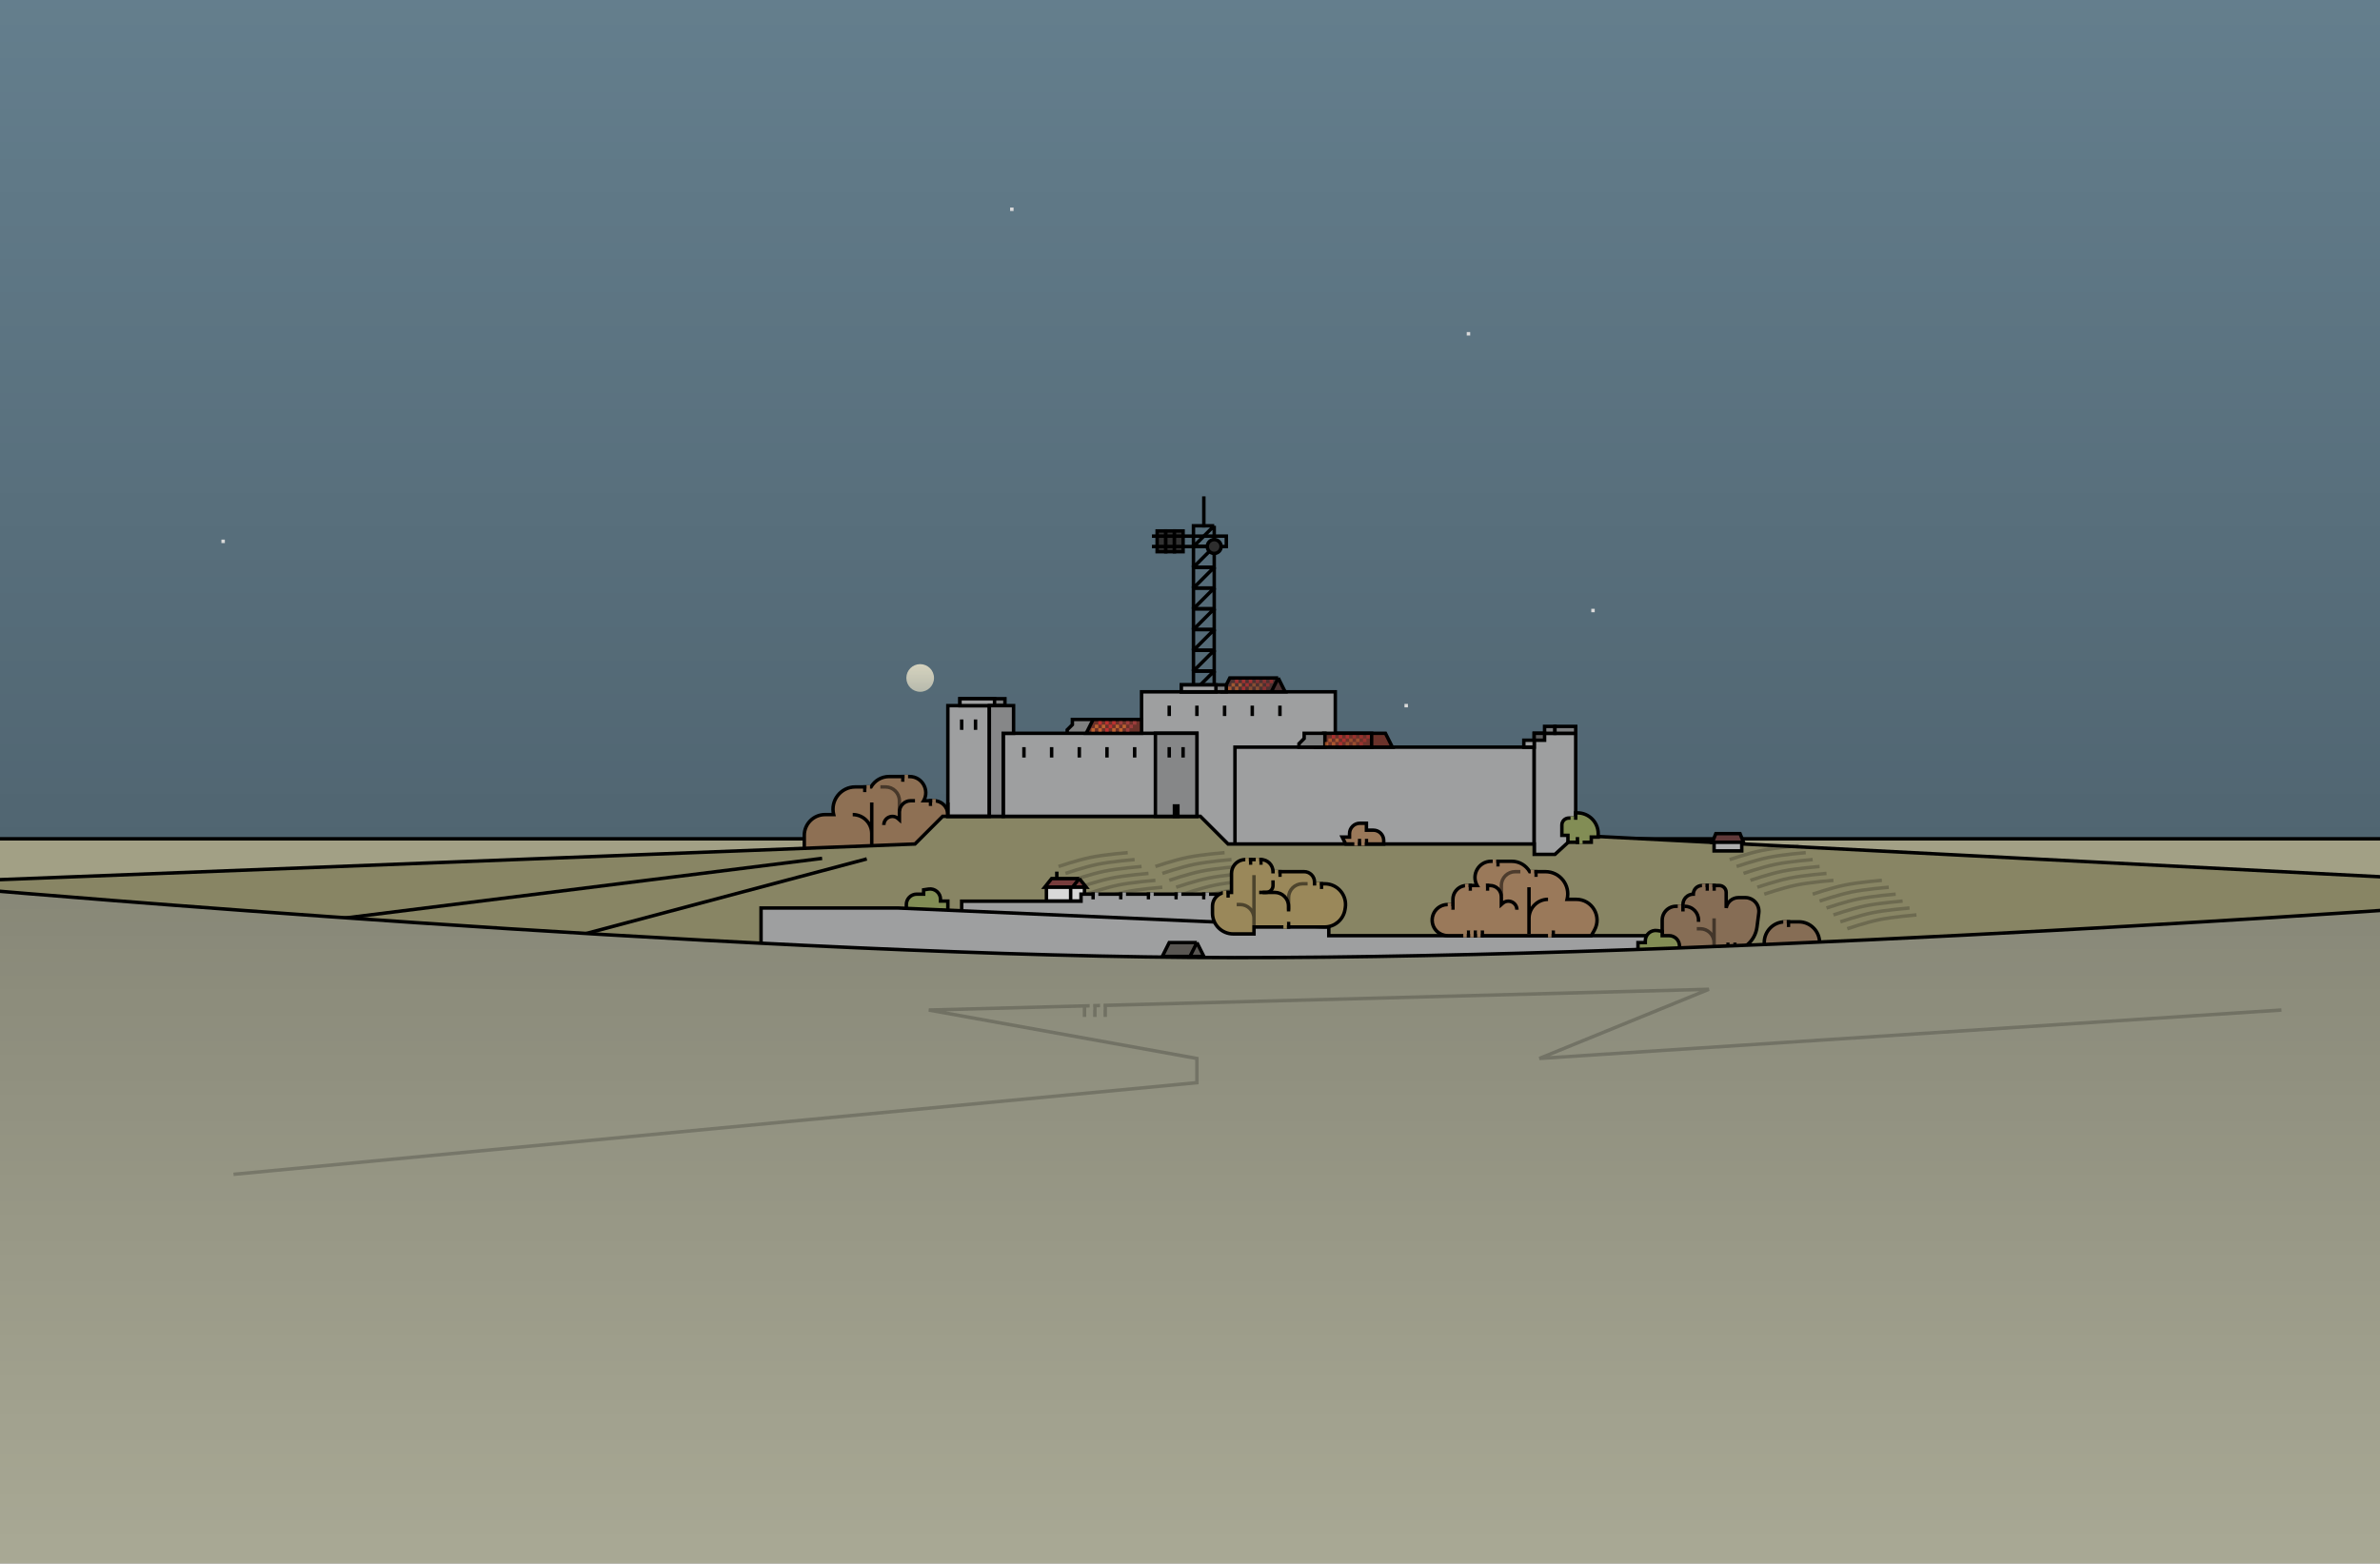
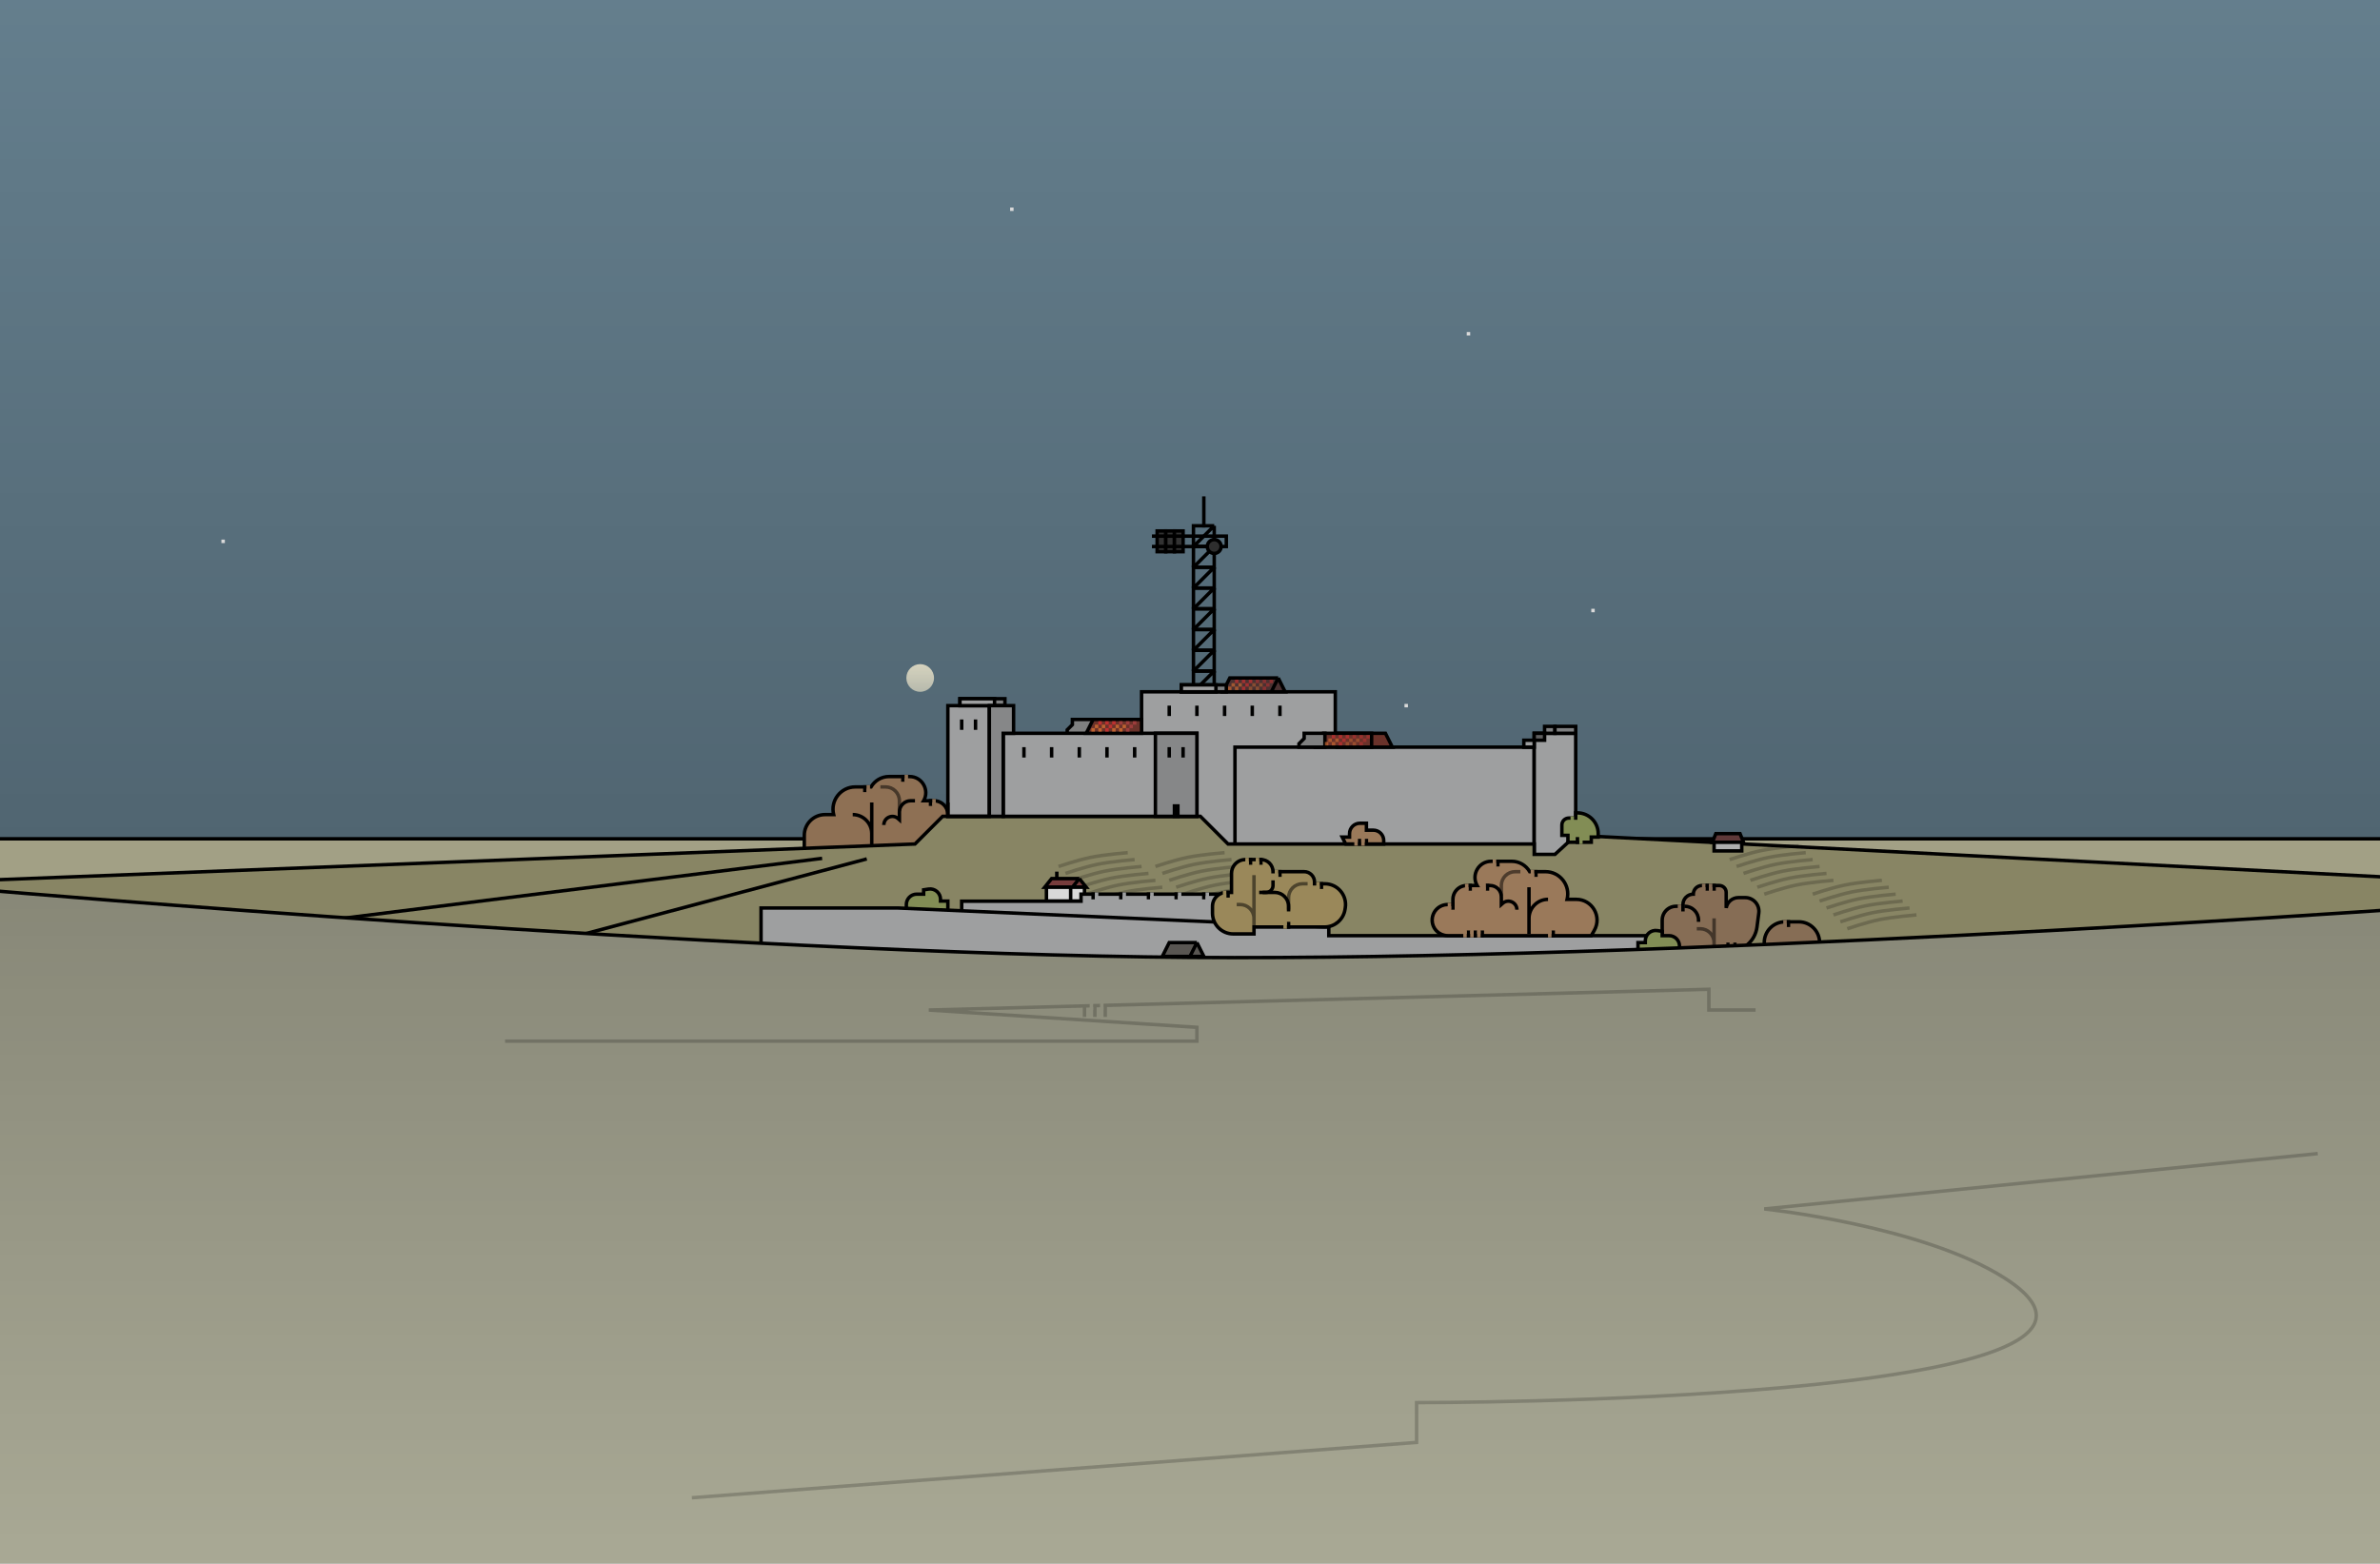
<svg xmlns="http://www.w3.org/2000/svg" width="1376" height="904" viewBox="0 0 1376 904" fill="none">
  <g clip-path="url(#clip0_3946_45119)">
    <rect width="1376" height="904" fill="#9A9A9A" />
    <path d="M0 493H1376V0H0V493Z" fill="#647E8D" />
    <path d="M0 493H1376V0H0V493Z" fill="url(#paint0_linear_3946_45119)" fill-opacity="0.2" />
    <rect x="848" y="192" width="2" height="2" fill="#D9D9D9" />
    <rect x="584" y="120" width="2" height="2" fill="#D9D9D9" />
    <rect x="128" y="312" width="2" height="2" fill="#D9D9D9" />
    <rect width="2" height="2" transform="matrix(-1 0 0 1 814 407)" fill="#D9D9D9" />
    <rect width="2" height="2" transform="matrix(-1 0 0 1 922 352)" fill="#D9D9D9" />
    <path d="M1381 616V485H-5V616H1381Z" fill="#CAC8A6" />
    <path d="M1381 616V485H-5V616H1381Z" fill="black" fill-opacity="0.2" />
    <path d="M1381 616V485H-5V616H1381Z" stroke="black" stroke-width="2" />
    <path fill-rule="evenodd" clip-rule="evenodd" d="M534 463C537.565 456.762 533.06 449 525.875 449H514C509.558 449 505.68 451.413 503.605 455H494.482C486.105 455 479.958 462.873 481.99 471H477C470.373 471 465 476.373 465 483V492H502H510H522H548H551C555.971 492 560 487.971 560 483C560 478.029 555.971 474 551 474H548V471.5V471C548 466.582 544.418 463 540 463H534Z" fill="#8E7054" />
    <path d="M534 463V464H532.277L533.132 462.504L534 463ZM503.605 455L504.471 455.501L504.182 456H503.605V455ZM481.99 471L482.96 470.757L483.271 472H481.99V471ZM465 492V493H464V492H465ZM548 474V475H547V474H548ZM525.875 448C533.828 448 538.814 456.591 534.868 463.496L533.132 462.504C536.315 456.932 532.292 450 525.875 450V448ZM514 448H525.875V450H514V448ZM502.74 454.499C504.986 450.616 509.187 448 514 448V450C509.93 450 506.374 452.21 504.471 455.501L502.74 454.499ZM494.482 454H503.605V456H494.482V454ZM481.02 471.243C478.83 462.484 485.454 454 494.482 454V456C486.755 456 481.086 463.261 482.96 470.757L481.02 471.243ZM477 470H481.99V472H477V470ZM464 483C464 475.82 469.82 470 477 470V472C470.925 472 466 476.925 466 483H464ZM464 492V483H466V492H464ZM502 493H465V491H502V493ZM510 493H502V491H510V493ZM522 493H510V491H522V493ZM522 491H548V493H522V491ZM548 491H551V493H548V491ZM551 491C555.418 491 559 487.418 559 483H561C561 488.523 556.523 493 551 493V491ZM559 483C559 478.582 555.418 475 551 475V473C556.523 473 561 477.477 561 483H559ZM551 475H548V473H551V475ZM549 471.5V474H547V471.5H549ZM549 471V471.5H547V471H549ZM540 462C544.971 462 549 466.029 549 471H547C547 467.134 543.866 464 540 464V462ZM534 462H540V464H534V462Z" fill="black" />
    <path d="M529 463H526.5C522.91 463 520 465.91 520 469.5V469.5V474L519.222 473.308C516.036 470.476 511 472.738 511 477V477" stroke="black" stroke-width="2" />
    <path d="M493 471V471C499.075 471 504 475.925 504 482V491V464" stroke="black" stroke-width="2" />
    <path opacity="0.5" d="M509 455H512C516.418 455 520 458.582 520 463V469" stroke="black" stroke-width="2" />
    <rect x="538" y="489" width="2" height="4" fill="black" />
    <rect x="540" y="489" width="2" height="4" fill="#8E7054" />
    <rect x="534" y="489" width="2" height="4" fill="black" />
    <rect x="536" y="489" width="2" height="4" fill="#8E7054" />
    <rect x="530" y="489" width="2" height="4" fill="black" />
    <rect x="532" y="489" width="2" height="4" fill="#8E7054" />
    <rect x="489" y="489" width="2" height="4" fill="black" />
    <rect x="491" y="489" width="2" height="4" fill="#8E7054" />
    <rect x="499" y="454" width="2" height="4" fill="black" />
    <rect x="501" y="454" width="2" height="4" fill="#8E7054" />
    <rect x="521" y="448" width="2" height="4" fill="black" />
    <rect x="523" y="448" width="2" height="4" fill="#8E7054" />
    <rect x="537" y="462" width="2" height="4" fill="black" />
    <rect x="539" y="462" width="2" height="4" fill="#8E7054" />
    <rect x="547" y="473" width="2" height="4" fill="black" />
    <rect x="549" y="473" width="2" height="4" fill="#8E7054" />
    <path d="M702 388H690V400M702 388V400H690M702 388L690 400" stroke="black" stroke-width="2" />
    <path d="M702 376H690V388M702 376V388H690M702 376L690 388" stroke="black" stroke-width="2" />
    <path d="M702 364H690V376M702 364V376H690M702 364L690 376" stroke="black" stroke-width="2" />
    <path d="M702 352H690V364M702 352V364H690M702 352L690 364" stroke="black" stroke-width="2" />
    <path d="M702 340H690V352M702 340V352H690M702 340L690 352" stroke="black" stroke-width="2" />
    <path d="M702 328H690V340M702 328V340H690M702 328L690 340" stroke="black" stroke-width="2" />
    <path d="M702 316H690V328M702 316V328H690M702 316L690 328" stroke="black" stroke-width="2" />
    <path d="M702 304H690V316M702 304V316H690M702 304L690 316" stroke="black" stroke-width="2" />
    <rect x="669" y="307" width="5" height="12" fill="#323232" stroke="black" stroke-width="2" />
    <rect x="674" y="307" width="5" height="12" fill="#323232" stroke="black" stroke-width="2" />
    <rect x="679" y="307" width="5" height="12" fill="#323232" stroke="black" stroke-width="2" />
    <path d="M666 316H709V310H666" stroke="black" stroke-width="2" />
    <rect x="697" y="287" width="18" height="2" transform="rotate(90 697 287)" fill="black" />
    <circle cx="702" cy="316" r="4" fill="#2E2E2E" stroke="black" stroke-width="2" />
    <path d="M620 416H632V426H617V422L620 419V416Z" fill="#7F8080" stroke="black" stroke-width="2" />
    <path d="M660 400H772V432H887V496H660V400Z" fill="#9E9FA0" />
    <path d="M772 432V400H660V496H887V432H772ZM772 432H714V496" stroke="black" stroke-width="2" />
    <path d="M887 424H911V537H887V424Z" fill="#9E9FA0" stroke="black" stroke-width="2" />
    <path d="M545 472L529 488L-10 509V557H274H1416V509L911 483L899 494H887V488H710L694 472H580H545Z" fill="#888564" />
    <path d="M-10 557V509L529 488L545 472H580H694L710 488H887V494H899L911 483L1416 509V557H274M-10 557H274M-10 557L475.312 496.312M274 557L501.125 496.625" stroke="black" stroke-width="2" />
    <path opacity="0.2" d="M1040 489C1040 489 1026.56 490.094 1018.42 491.769C1010.88 493.322 1000 497 1000 497" stroke="black" stroke-width="2" />
    <path opacity="0.2" d="M1052 501C1052 501 1038.56 502.094 1030.42 503.769C1022.88 505.322 1012 509 1012 509" stroke="black" stroke-width="2" />
    <path opacity="0.2" d="M1044 493C1044 493 1030.56 494.094 1022.42 495.769C1014.88 497.322 1004 501 1004 501" stroke="black" stroke-width="2" />
    <path opacity="0.2" d="M1056 505C1056 505 1042.56 506.094 1034.42 507.769C1026.88 509.322 1016 513 1016 513" stroke="black" stroke-width="2" />
    <path opacity="0.2" d="M1048 497C1048 497 1034.56 498.094 1026.42 499.769C1018.88 501.322 1008 505 1008 505" stroke="black" stroke-width="2" />
    <path opacity="0.2" d="M1060 509C1060 509 1046.56 510.094 1038.42 511.769C1030.88 513.322 1020 517 1020 517" stroke="black" stroke-width="2" />
    <path opacity="0.2" d="M1088 509C1088 509 1074.56 510.094 1066.42 511.769C1058.88 513.322 1048 517 1048 517" stroke="black" stroke-width="2" />
    <path opacity="0.2" d="M1100 521C1100 521 1086.56 522.094 1078.42 523.769C1070.88 525.322 1060 529 1060 529" stroke="black" stroke-width="2" />
    <path opacity="0.2" d="M1092 513C1092 513 1078.56 514.094 1070.42 515.769C1062.88 517.322 1052 521 1052 521" stroke="black" stroke-width="2" />
    <path opacity="0.2" d="M1104 525C1104 525 1090.56 526.094 1082.42 527.769C1074.88 529.322 1064 533 1064 533" stroke="black" stroke-width="2" />
    <path opacity="0.2" d="M1096 517C1096 517 1082.56 518.094 1074.42 519.769C1066.88 521.322 1056 525 1056 525" stroke="black" stroke-width="2" />
    <path opacity="0.2" d="M1108 529C1108 529 1094.56 530.094 1086.42 531.769C1078.88 533.322 1068 537 1068 537" stroke="black" stroke-width="2" />
    <path d="M992 482L990 487H1008L1006 482H992Z" fill="#5F3939" stroke="black" stroke-width="2" />
    <path d="M991 487H1001.18H1007V492H1001.18H991V487Z" fill="#D9D9D9" />
    <path d="M991 487H1001.18H1007V492H1001.18H991V487Z" fill="black" fill-opacity="0.2" />
    <path d="M991 487H1001.18H1007V492H1001.18H991V487Z" stroke="black" stroke-width="2" />
    <path opacity="0.2" d="M652 493C652 493 638.559 494.094 630.421 495.769C622.878 497.322 612 501 612 501" stroke="black" stroke-width="2" />
    <path opacity="0.2" d="M664 505C664 505 650.559 506.094 642.421 507.769C634.878 509.322 624 513 624 513" stroke="black" stroke-width="2" />
    <path opacity="0.2" d="M656 497C656 497 642.559 498.094 634.421 499.769C626.878 501.322 616 505 616 505" stroke="black" stroke-width="2" />
    <path opacity="0.2" d="M668 509C668 509 654.559 510.094 646.421 511.769C638.878 513.322 628 517 628 517" stroke="black" stroke-width="2" />
    <path opacity="0.2" d="M660 501C660 501 646.559 502.094 638.421 503.769C630.878 505.322 620 509 620 509" stroke="black" stroke-width="2" />
    <path opacity="0.2" d="M672 513C672 513 658.559 514.094 650.421 515.769C642.878 517.322 632 521 632 521" stroke="black" stroke-width="2" />
    <path opacity="0.2" d="M708 493C708 493 694.559 494.094 686.421 495.769C678.878 497.322 668 501 668 501" stroke="black" stroke-width="2" />
    <path opacity="0.2" d="M720 505C720 505 706.559 506.094 698.421 507.769C690.878 509.322 680 513 680 513" stroke="black" stroke-width="2" />
    <path opacity="0.2" d="M712 497C712 497 698.559 498.094 690.421 499.769C682.878 501.322 672 505 672 505" stroke="black" stroke-width="2" />
    <path opacity="0.2" d="M724 509C724 509 710.559 510.094 702.421 511.769C694.878 513.322 684 517 684 517" stroke="black" stroke-width="2" />
    <path opacity="0.2" d="M716 501C716 501 702.559 502.094 694.421 503.769C686.878 505.322 676 509 676 509" stroke="black" stroke-width="2" />
    <path opacity="0.2" d="M728 513C728 513 714.559 514.094 706.421 515.769C698.878 517.322 688 521 688 521" stroke="black" stroke-width="2" />
    <path d="M608 508H611H624L620 513H604L608 508Z" fill="#773C3C" />
    <path d="M624 508L620 513H628L624 508Z" fill="#773C3C" />
    <path d="M624 508L620 513M624 508L628 513H620M624 508H611M620 513H604L608 508H611M611 508V504" stroke="black" stroke-width="2" />
    <path d="M605 513H619H627V521H619H605V513Z" fill="#D9D9D9" />
    <path d="M619 513H605V521H619M619 513H627V521H619M619 513V521" stroke="black" stroke-width="2" />
    <path d="M625 521.073V517H704L704 535H556V521.073H625Z" fill="#9E9FA0" stroke="black" stroke-width="2" />
    <path d="M543.765 521V519.992C543.765 516.315 540.488 513.503 536.854 514.062L534 514.5V517H530C526.686 517 524 519.686 524 523V529H548V521H543.765Z" fill="#828D55" stroke="black" stroke-width="2" />
    <path d="M518.969 525H440V557H971V541H768.245V536L518.969 525Z" fill="#9E9FA0" stroke="black" stroke-width="2" />
    <rect x="580" y="424" width="112" height="48" fill="#9E9FA0" stroke="black" stroke-width="2" />
    <rect x="668" y="424" width="24" height="48" fill="#9E9FA0" />
    <rect x="668" y="424" width="24" height="48" fill="black" fill-opacity="0.15" />
    <rect x="668" y="424" width="24" height="48" stroke="black" stroke-width="2" />
    <path d="M632 416H660V424H628L632 416Z" fill="#6A322A" stroke="black" stroke-width="2" />
    <path d="M801 424H773V432H805L801 424Z" fill="#6A322A" stroke="black" stroke-width="2" />
    <path d="M765 424H793V432H761L765 424Z" fill="#6A322A" stroke="black" stroke-width="2" />
    <path d="M711 392H739L735 400H707L711 392Z" fill="#4A3131" />
    <path d="M739 392L735 400H743L739 392Z" fill="#4A3131" />
    <path d="M739 392H711L707 400H735M739 392L735 400M739 392L743 400H735" stroke="black" stroke-width="2" />
    <path fill-rule="evenodd" clip-rule="evenodd" d="M979 517C979 514.239 981.239 512 984 512H994C996.209 512 998 513.791 998 516V525C998.577 521.538 1001.57 519 1005.08 519H1009.03C1013.78 519 1017.46 523.181 1016.85 527.9L1015.8 536.048C1014.77 544.026 1007.98 550 999.932 550H994H985H961V532C961 527.582 964.582 524 969 524H973V523C973 519.686 975.686 517 979 517ZM1020 545C1020 538.373 1025.37 533 1032 533H1040C1046.63 533 1052 538.373 1052 545V549H1020V545Z" fill="#866D55" />
    <path d="M979 517V518H980V517H979ZM998 525H997L998.986 525.164L998 525ZM1016.85 527.9L1015.86 527.772L1015.86 527.772L1016.85 527.9ZM1015.8 536.048L1016.79 536.176L1016.79 536.176L1015.8 536.048ZM961 550H960V551H961V550ZM973 524V525H974V524H973ZM1052 549V550H1053V549H1052ZM1020 549H1019V550H1020V549ZM984 511C980.686 511 978 513.686 978 517H980C980 514.791 981.791 513 984 513V511ZM994 511H984V513H994V511ZM999 516C999 513.239 996.761 511 994 511V513C995.657 513 997 514.343 997 516H999ZM999 525V516H997V525H999ZM1005.08 518C1001.08 518 997.671 520.891 997.014 524.836L998.986 525.164C999.483 522.184 1002.06 520 1005.08 520V518ZM1009.03 518H1005.08V520H1009.03V518ZM1017.84 528.028C1018.53 522.71 1014.39 518 1009.03 518V520C1013.18 520 1016.39 523.651 1015.86 527.772L1017.84 528.028ZM1016.79 536.176L1017.84 528.028L1015.86 527.772L1014.81 535.92L1016.79 536.176ZM999.932 551C1008.48 551 1015.7 544.653 1016.79 536.176L1014.81 535.92C1013.84 543.4 1007.47 549 999.932 549V551ZM994 551H999.932V549H994V551ZM994 549H985V551H994V549ZM985 549H961V551H985V549ZM962 550V532H960V550H962ZM962 532C962 528.134 965.134 525 969 525V523C964.029 523 960 527.029 960 532H962ZM969 525H973V523H969V525ZM972 523V524H974V523H972ZM979 516C975.134 516 972 519.134 972 523H974C974 520.239 976.239 518 979 518V516ZM1032 532C1024.82 532 1019 537.82 1019 545H1021C1021 538.925 1025.92 534 1032 534V532ZM1040 532H1032V534H1040V532ZM1053 545C1053 537.82 1047.18 532 1040 532V534C1046.08 534 1051 538.925 1051 545H1053ZM1053 549V545H1051V549H1053ZM1020 550H1052V548H1020V550ZM1019 545V549H1021V545H1019Z" fill="black" />
    <path opacity="0.5" d="M981 537H983C987.418 537 991 540.582 991 545V548V531" stroke="black" stroke-width="2" />
    <path d="M974 524V524C978.418 524 982 527.582 982 532V533" stroke="black" stroke-width="2" />
    <rect width="2" height="4" transform="matrix(-1 0 0 1 1035 532)" fill="black" />
    <rect width="2" height="4" transform="matrix(-1 0 0 1 1033 532)" fill="#866D55" />
    <rect width="2" height="4" transform="matrix(-1 0 0 1 1000 545)" fill="black" />
    <rect width="2" height="4" transform="matrix(-1 0 0 1 998 545)" fill="#866D55" />
    <rect width="2" height="4" transform="matrix(-1 0 0 1 974 523)" fill="black" />
    <rect width="2" height="4" transform="matrix(-1 0 0 1 972 523)" fill="#866D55" />
    <rect width="2" height="4" transform="matrix(-1 0 0 1 988 511)" fill="black" />
    <rect width="2" height="4" transform="matrix(-1 0 0 1 986 511)" fill="#866D55" />
    <rect width="2" height="4" transform="matrix(-1 0 0 1 992 511)" fill="black" />
    <rect width="2" height="4" transform="matrix(-1 0 0 1 990 511)" fill="#866D55" />
    <rect width="2" height="4" transform="matrix(-1 0 0 1 1004 545)" fill="black" />
    <rect width="2" height="4" transform="matrix(-1 0 0 1 1002 545)" fill="#866D55" />
    <path fill-rule="evenodd" clip-rule="evenodd" d="M712 505C712 500.582 715.582 497 720 497H729C732.866 497 736 500.134 736 504H754C757.314 504 760 506.686 760 510V511H765.927C773.311 511 778.943 517.605 777.777 524.896L777.617 525.896C776.685 531.717 771.663 536 765.767 536H760H753H725V540H713C706.373 540 701 534.627 701 528V524C701 519.582 704.582 516 709 516H712V514.5V505Z" fill="#9A885A" />
    <path d="M736 504H735V505H736V504ZM760 511H759V512H760V511ZM777.777 524.896L776.789 524.738L776.789 524.738L777.777 524.896ZM777.617 525.896L778.604 526.054L778.604 526.054L777.617 525.896ZM725 536V535H724V536H725ZM725 540V541H726V540H725ZM712 516V517H713V516H712ZM720 496C715.029 496 711 500.029 711 505H713C713 501.134 716.134 498 720 498V496ZM729 496H720V498H729V496ZM737 504C737 499.582 733.418 496 729 496V498C732.314 498 735 500.686 735 504H737ZM754 503H736V505H754V503ZM761 510C761 506.134 757.866 503 754 503V505C756.761 505 759 507.239 759 510H761ZM761 511V510H759V511H761ZM765.927 510H760V512H765.927V510ZM778.764 525.054C780.028 517.155 773.926 510 765.927 510V512C772.696 512 777.859 518.054 776.789 524.738L778.764 525.054ZM778.604 526.054L778.764 525.054L776.789 524.738L776.629 525.738L778.604 526.054ZM765.767 537C772.154 537 777.595 532.361 778.604 526.054L776.629 525.738C775.775 531.074 771.172 535 765.767 535V537ZM760 537H765.767V535H760V537ZM753 537H760V535H753V537ZM725 537H753V535H725V537ZM724 536V540H726V536H724ZM725 539H713V541H725V539ZM713 539C706.925 539 702 534.075 702 528H700C700 535.18 705.82 541 713 541V539ZM702 528V524H700V528H702ZM702 524C702 520.134 705.134 517 709 517V515C704.029 515 700 519.029 700 524H702ZM709 517H712V515H709V517ZM711 514.5V516H713V514.5H711ZM711 505V514.5H713V505H711Z" fill="black" />
    <path opacity="0.5" d="M745 526V519C745 514.582 748.582 511 753 511H756" stroke="black" stroke-width="2" />
    <path opacity="0.5" d="M715 523L717 523C721.418 523 725 526.582 725 531L725 535L725 506" stroke="black" stroke-width="2" />
    <path d="M745 527L745 524C745 519.582 741.418 516 737 516L730 516" stroke="black" stroke-width="2" />
    <path d="M736 509L736 512C736 514.209 734.209 516 732 516L728 516" stroke="black" stroke-width="2" />
    <rect width="2" height="4" transform="matrix(-1 0 0 1 746 533)" fill="black" />
    <rect width="2" height="4" transform="matrix(-1 0 0 1 744 533)" fill="#9A885A" />
    <rect width="2" height="4" transform="matrix(-1 0 0 1 765 510)" fill="black" />
    <rect width="2" height="4" transform="matrix(-1 0 0 1 763 510)" fill="#9A885A" />
    <rect width="2" height="4" transform="matrix(-1 0 0 1 741 503)" fill="black" />
    <rect width="2" height="4" transform="matrix(-1 0 0 1 739 503)" fill="#9A885A" />
    <rect width="2" height="4" transform="matrix(-1 0 0 1 724 496)" fill="black" />
    <rect width="2" height="4" transform="matrix(-1 0 0 1 722 496)" fill="#9A885A" />
    <rect width="2" height="4" transform="matrix(-1 0 0 1 730 496)" fill="black" />
    <rect width="2" height="4" transform="matrix(-1 0 0 1 728 496)" fill="#9A885A" />
    <rect width="2" height="4" transform="matrix(-1 0 0 1 711 515)" fill="black" />
    <rect width="2" height="4" transform="matrix(-1 0 0 1 709 515)" fill="#9A885A" />
    <path d="M951.235 545V543.992C951.235 540.315 954.512 537.503 958.146 538.062L961 538.5V541H965C968.314 541 971 543.686 971 547V553H947V545H951.235Z" fill="#828D55" stroke="black" stroke-width="2" />
    <path d="M676 545H692L688 553H672L676 545Z" fill="#595652" />
    <path d="M692 545L688 553H696L692 545Z" fill="#595652" />
    <path d="M692 545H676L672 553H688M692 545L688 553M692 545L696 553H688" stroke="black" stroke-width="2" />
    <path d="M1378.85 526.252L1379 526.241V909H-3V515.09L-2.868 515.101C-2.063 515.17 -0.863 515.272 0.714 515.406C3.866 515.673 8.525 516.065 14.551 516.565C26.602 517.565 44.12 518.996 65.987 520.72C109.72 524.168 170.851 528.787 240.44 533.475C379.613 542.849 552.638 552.497 687.992 553.585C823.244 554.671 996.269 547.816 1135.47 540.69C1205.07 537.127 1266.22 533.497 1309.97 530.756C1331.84 529.386 1349.37 528.239 1361.42 527.434C1367.45 527.032 1372.11 526.715 1375.27 526.499C1376.85 526.391 1378.05 526.308 1378.85 526.252Z" fill="#A9A995" />
    <path d="M1378.85 526.252L1379 526.241V909H-3V515.09L-2.868 515.101C-2.063 515.17 -0.863 515.272 0.714 515.406C3.866 515.673 8.525 516.065 14.551 516.565C26.602 517.565 44.12 518.996 65.987 520.72C109.72 524.168 170.851 528.787 240.44 533.475C379.613 542.849 552.638 552.497 687.992 553.585C823.244 554.671 996.269 547.816 1135.47 540.69C1205.07 537.127 1266.22 533.497 1309.97 530.756C1331.84 529.386 1349.37 528.239 1361.42 527.434C1367.45 527.032 1372.11 526.715 1375.27 526.499C1376.85 526.391 1378.05 526.308 1378.85 526.252Z" fill="url(#paint1_linear_3946_45119)" fill-opacity="0.2" />
    <path d="M1378.85 526.252L1379 526.241V909H-3V515.09L-2.868 515.101C-2.063 515.17 -0.863 515.272 0.714 515.406C3.866 515.673 8.525 516.065 14.551 516.565C26.602 517.565 44.12 518.996 65.987 520.72C109.72 524.168 170.851 528.787 240.44 533.475C379.613 542.849 552.638 552.497 687.992 553.585C823.244 554.671 996.269 547.816 1135.47 540.69C1205.07 537.127 1266.22 533.497 1309.97 530.756C1331.84 529.386 1349.37 528.239 1361.42 527.434C1367.45 527.032 1372.11 526.715 1375.27 526.499C1376.85 526.391 1378.05 526.308 1378.85 526.252Z" stroke="black" stroke-width="2" />
    <path d="M548 408H572V472H548V408Z" fill="#9E9FA0" stroke="black" stroke-width="2" />
    <rect x="555" y="404" width="26" height="4" fill="#9E9FA0" />
    <rect x="555" y="404" width="26" height="4" fill="black" fill-opacity="0.2" />
    <rect x="555" y="404" width="26" height="4" stroke="black" stroke-width="2" />
    <rect x="683" y="396" width="26" height="4" fill="#9E9FA0" />
    <rect x="683" y="396" width="26" height="4" fill="black" fill-opacity="0.2" />
    <rect x="683" y="396" width="26" height="4" stroke="black" stroke-width="2" />
    <rect x="555" y="404" width="20" height="4" fill="#9E9FA0" stroke="black" stroke-width="2" />
    <rect x="683" y="396" width="20" height="4" fill="#9E9FA0" stroke="black" stroke-width="2" />
    <path d="M572 408H586V424H580V472H572V464V408Z" fill="#9E9FA0" />
    <path d="M572 408H586V424H580V472H572V464V408Z" fill="black" fill-opacity="0.15" />
    <path d="M572 472H580V424H586V408H572V464V472ZM572 472H548V464" stroke="black" stroke-width="2" />
    <rect x="555" y="416" width="2" height="6" fill="black" />
    <rect x="563" y="416" width="2" height="6" fill="black" />
    <rect x="591" y="432" width="2" height="6" fill="black" />
    <rect x="607" y="432" width="2" height="6" fill="black" />
    <rect x="623" y="432" width="2" height="6" fill="black" />
    <rect x="639" y="432" width="2" height="6" fill="black" />
    <rect x="655" y="432" width="2" height="6" fill="black" />
    <rect x="631" y="516" width="2" height="4" fill="black" />
    <rect x="647" y="516" width="2" height="4" fill="black" />
    <rect x="663" y="516" width="2" height="4" fill="black" />
    <rect x="679" y="516" width="2" height="4" fill="black" />
    <rect x="695" y="516" width="2" height="4" fill="black" />
    <rect x="633" y="516" width="2" height="4" fill="#9E9FA0" />
    <rect x="649" y="516" width="2" height="4" fill="#9E9FA0" />
    <rect x="665" y="516" width="2" height="4" fill="#9E9FA0" />
    <rect x="681" y="516" width="2" height="4" fill="#9E9FA0" />
    <rect x="697" y="516" width="2" height="4" fill="#9E9FA0" />
    <rect x="675" y="408" width="2" height="6" fill="black" />
    <rect x="691" y="408" width="2" height="6" fill="black" />
    <rect x="707" y="408" width="2" height="6" fill="black" />
    <rect x="723" y="408" width="2" height="6" fill="black" />
    <rect x="739" y="408" width="2" height="6" fill="black" />
    <rect x="675" y="432" width="2" height="6" fill="black" />
    <rect x="683" y="432" width="2" height="6" fill="black" />
    <circle cx="532" cy="392" r="8" fill="url(#paint2_linear_3946_45119)" />
    <path d="M681 466V472H679V466H680H681Z" fill="#3D3D3D" stroke="black" stroke-width="2" />
    <g opacity="0.2">
-       <path d="M135 679L692 626V612L537 584L988 572L890 612L1319 584" stroke="black" stroke-width="2" />
+       <path d="M292 602H692V594L537 584L988 572V584H1015" stroke="black" stroke-width="2" />
      <rect x="626" y="581" width="2" height="7" fill="black" />
      <rect x="632" y="581" width="2" height="7" fill="black" />
      <rect x="638" y="581" width="2" height="7" fill="black" />
      <rect x="636" y="579" width="2" height="5" fill="#8D8D7C" />
      <rect x="630" y="579" width="2" height="5" fill="#8D8D7C" />
    </g>
    <path d="M754 424H766V432H751V430L754 427V424Z" fill="#7F8080" stroke="black" stroke-width="2" />
    <rect x="893" y="420" width="6" height="4" fill="#9E9FA0" />
    <rect x="893" y="420" width="6" height="4" fill="black" fill-opacity="0.2" />
    <rect x="893" y="420" width="6" height="4" stroke="black" stroke-width="2" />
    <rect x="899" y="420" width="12" height="4" fill="#9E9FA0" />
    <rect x="899" y="420" width="12" height="4" fill="black" fill-opacity="0.2" />
    <rect x="899" y="420" width="12" height="4" stroke="black" stroke-width="2" />
    <rect x="887" y="424" width="6" height="4" fill="#9E9FA0" />
    <rect x="887" y="424" width="6" height="4" fill="black" fill-opacity="0.4" />
    <rect x="887" y="424" width="6" height="4" stroke="black" stroke-width="2" />
    <rect x="881" y="428" width="6" height="4" fill="#9E9FA0" stroke="black" stroke-width="2" />
    <g opacity="0.9">
      <rect x="631" y="421" width="2" height="2" fill="#C66731" />
      <rect x="635" y="421" width="2" height="2" fill="#C66731" />
      <rect x="639" y="421" width="2" height="2" fill="#C63131" />
      <rect x="633" y="419" width="2" height="2" fill="#C66731" />
      <rect x="637" y="419" width="2" height="2" fill="#C66731" />
      <rect x="641" y="419" width="2" height="2" fill="#C63131" />
      <rect x="635" y="417" width="2" height="2" fill="#C63131" />
      <rect x="639" y="417" width="2" height="2" fill="#C63131" />
      <rect x="643" y="417" width="2" height="2" fill="#C63131" />
    </g>
    <g opacity="0.9">
      <rect x="643" y="421" width="2" height="2" fill="#C66731" />
      <rect x="647" y="421" width="2" height="2" fill="#C66731" />
      <rect x="651" y="421" width="2" height="2" fill="#A33E3E" />
      <rect x="645" y="419" width="2" height="2" fill="#C66731" />
      <rect x="649" y="419" width="2" height="2" fill="#C66731" />
      <rect x="653" y="419" width="2" height="2" fill="#A33E3E" />
      <rect x="647" y="417" width="2" height="2" fill="#A33E3E" />
      <rect x="651" y="417" width="2" height="2" fill="#A33E3E" />
      <rect x="655" y="417" width="2" height="2" fill="#A33E3E" />
    </g>
    <g opacity="0.5">
      <rect x="722" y="397" width="2" height="2" fill="#C66731" />
      <rect x="726" y="397" width="2" height="2" fill="#C66731" />
      <rect x="730" y="397" width="2" height="2" fill="#C63131" />
      <rect x="724" y="395" width="2" height="2" fill="#C66731" />
      <rect x="728" y="395" width="2" height="2" fill="#C66731" />
      <rect x="732" y="395" width="2" height="2" fill="#C63131" />
      <rect x="726" y="393" width="2" height="2" fill="#C63131" />
      <rect x="730" y="393" width="2" height="2" fill="#C63131" />
      <rect x="734" y="393" width="2" height="2" fill="#C63131" />
    </g>
    <g opacity="0.7">
      <rect x="710" y="397" width="2" height="2" fill="#C66731" />
      <rect x="714" y="397" width="2" height="2" fill="#C66731" />
      <rect x="718" y="397" width="2" height="2" fill="#C63131" />
      <rect x="712" y="395" width="2" height="2" fill="#C66731" />
      <rect x="716" y="395" width="2" height="2" fill="#C66731" />
      <rect x="720" y="395" width="2" height="2" fill="#C63131" />
      <rect x="714" y="393" width="2" height="2" fill="#C63131" />
      <rect x="718" y="393" width="2" height="2" fill="#C63131" />
      <rect x="722" y="393" width="2" height="2" fill="#C63131" />
    </g>
    <g opacity="0.5">
      <rect x="778" y="429" width="2" height="2" fill="#C66731" />
      <rect x="782" y="429" width="2" height="2" fill="#C66731" />
      <rect x="786" y="429" width="2" height="2" fill="#C63131" />
      <rect x="780" y="427" width="2" height="2" fill="#C66731" />
      <rect x="784" y="427" width="2" height="2" fill="#C66731" />
      <rect x="788" y="427" width="2" height="2" fill="#C63131" />
      <rect x="782" y="425" width="2" height="2" fill="#C63131" />
      <rect x="786" y="425" width="2" height="2" fill="#C63131" />
      <rect x="790" y="425" width="2" height="2" fill="#C63131" />
    </g>
    <g opacity="0.7">
      <rect x="766" y="429" width="2" height="2" fill="#C66731" />
      <rect x="770" y="429" width="2" height="2" fill="#C66731" />
      <rect x="774" y="429" width="2" height="2" fill="#C63131" />
      <rect x="768" y="427" width="2" height="2" fill="#C66731" />
      <rect x="772" y="427" width="2" height="2" fill="#C66731" />
      <rect x="776" y="427" width="2" height="2" fill="#C63131" />
      <rect x="770" y="425" width="2" height="2" fill="#C63131" />
      <rect x="774" y="425" width="2" height="2" fill="#C63131" />
      <rect x="778" y="425" width="2" height="2" fill="#C63131" />
    </g>
    <path fill-rule="evenodd" clip-rule="evenodd" d="M854 512C850.435 505.762 854.94 498 862.125 498H874C878.442 498 882.32 500.413 884.395 504H893.518C901.895 504 908.042 511.873 906.01 520H911.322C920.536 520 926.312 529.954 921.741 537.954L920 541H886H878H866H840H837C832.029 541 828 536.971 828 532C828 527.029 832.029 523 837 523H840V520.5V520C840 515.582 843.582 512 848 512H854Z" fill="#9A795A" />
-     <path d="M854 512V513H855.723L854.868 511.504L854 512ZM884.395 504L883.529 504.501L883.818 505H884.395V504ZM906.01 520L905.04 519.757L904.73 521H906.01V520ZM921.741 537.954L920.873 537.458L920.873 537.458L921.741 537.954ZM920 541V542H920.58L920.868 541.496L920 541ZM840 523V524H841V523H840ZM862.125 497C854.172 497 849.186 505.591 853.132 512.496L854.868 511.504C851.685 505.932 855.708 499 862.125 499V497ZM874 497H862.125V499H874V497ZM885.26 503.499C883.014 499.616 878.813 497 874 497V499C878.07 499 881.626 501.21 883.529 504.501L885.26 503.499ZM893.518 503H884.395V505H893.518V503ZM906.98 520.243C909.17 511.484 902.546 503 893.518 503V505C901.245 505 906.914 512.261 905.04 519.757L906.98 520.243ZM911.322 519H906.01V521H911.322V519ZM922.609 538.45C927.561 529.783 921.304 519 911.322 519V521C919.768 521 925.063 530.124 920.873 537.458L922.609 538.45ZM920.868 541.496L922.609 538.45L920.873 537.458L919.132 540.504L920.868 541.496ZM886 542H920V540H886V542ZM878 542H886V540H878V542ZM866 542H878V540H866V542ZM866 540H840V542H866V540ZM840 540H837V542H840V540ZM837 540C832.582 540 829 536.418 829 532H827C827 537.523 831.477 542 837 542V540ZM829 532C829 527.582 832.582 524 837 524V522C831.477 522 827 526.477 827 532H829ZM837 524H840V522H837V524ZM839 520.5V523H841V520.5H839ZM839 520V520.5H841V520H839ZM848 511C843.03 511 839 515.029 839 520H841C841 516.134 844.134 513 848 513V511ZM854 511H848V513H854V511Z" fill="black" />
+     <path d="M854 512V513H855.723L854.868 511.504L854 512ZM884.395 504L883.529 504.501L883.818 505H884.395V504ZM906.01 520L905.04 519.757L904.729 521H906.01V520ZM921.741 537.954L920.872 537.458L920.872 537.458L921.741 537.954ZM920 541V542H920.58L920.868 541.496L920 541ZM840 523V524H841V523H840ZM862.125 497C854.172 497 849.186 505.591 853.132 512.496L854.868 511.504C851.685 505.932 855.708 499 862.125 499V497ZM874 497H862.125V499H874V497ZM885.26 503.499C883.014 499.616 878.813 497 874 497V499C878.07 499 881.626 501.21 883.529 504.501L885.26 503.499ZM893.518 503H884.395V505H893.518V503ZM906.98 520.243C909.17 511.484 902.546 503 893.518 503V505C901.245 505 906.914 512.261 905.04 519.757L906.98 520.243ZM911.322 519H906.01V521H911.322V519ZM922.609 538.45C927.561 529.783 921.304 519 911.322 519V521C919.768 521 925.063 530.124 920.872 537.458L922.609 538.45ZM920.868 541.496L922.609 538.45L920.872 537.458L919.132 540.504L920.868 541.496ZM886 542H920V540H886V542ZM878 542H886V540H878V542ZM866 542H878V540H866V542ZM866 540H840V542H866V540ZM840 540H837V542H840V540ZM837 540C832.582 540 829 536.418 829 532H827C827 537.523 831.477 542 837 542V540ZM829 532C829 527.582 832.582 524 837 524V522C831.477 522 827 526.477 827 532H829ZM837 524H840V522H837V524ZM839 520.5V523H841V520.5H839ZM839 520V520.5H841V520H839ZM848 511C843.029 511 839 515.029 839 520H841C841 516.134 844.134 513 848 513V511ZM854 511H848V513H854V511Z" fill="black" />
    <path d="M859 512H861.5C865.09 512 868 514.91 868 518.5V518.5V523L868.778 522.308C871.964 519.476 877 521.738 877 526V526" stroke="black" stroke-width="2" />
    <path d="M895 520V520C888.925 520 884 524.925 884 531V540V513" stroke="black" stroke-width="2" />
    <path opacity="0.5" d="M879 504H876C871.582 504 868 507.582 868 512V518" stroke="black" stroke-width="2" />
    <rect width="2" height="4" transform="matrix(-1 0 0 1 850 538)" fill="black" />
    <rect width="2" height="4" transform="matrix(-1 0 0 1 848 538)" fill="#9A795A" />
    <rect width="2" height="4" transform="matrix(-1 0 0 1 854 538)" fill="black" />
    <rect width="2" height="4" transform="matrix(-1 0 0 1 852 538)" fill="#9A795A" />
    <rect width="2" height="4" transform="matrix(-1 0 0 1 858 538)" fill="black" />
    <rect width="2" height="4" transform="matrix(-1 0 0 1 856 538)" fill="#9A795A" />
    <rect width="2" height="4" transform="matrix(-1 0 0 1 899 538)" fill="black" />
    <rect width="2" height="4" transform="matrix(-1 0 0 1 897 538)" fill="#9A795A" />
    <rect width="2" height="4" transform="matrix(-1 0 0 1 889 503)" fill="black" />
    <rect width="2" height="4" transform="matrix(-1 0 0 1 887 503)" fill="#9A795A" />
    <rect width="2" height="4" transform="matrix(-1 0 0 1 867 497)" fill="black" />
    <rect width="2" height="4" transform="matrix(-1 0 0 1 865 497)" fill="#9A795A" />
    <rect width="2" height="4" transform="matrix(-1 0 0 1 851 511)" fill="black" />
    <rect width="2" height="4" transform="matrix(-1 0 0 1 849 511)" fill="#9A795A" />
    <rect width="2" height="4" transform="matrix(-1 0 0 1 841 522)" fill="black" />
    <rect width="2" height="4" transform="matrix(-1 0 0 1 839 522)" fill="#9A795A" />
    <rect width="2" height="4" transform="matrix(-1 0 0 1 861 511)" fill="black" />
    <rect width="2" height="4" transform="matrix(-1 0 0 1 859 511)" fill="#9A795A" />
    <path d="M780.235 484V482C780.235 478.686 782.922 476 786.235 476H790V480H794C797.314 480 800 482.686 800 486V488H790H786H778L776 484H780.235Z" fill="#9A795A" />
    <path d="M786 488H778L776 484H780.235V482C780.235 478.686 782.922 476 786.235 476H790V480H794C797.314 480 800 482.686 800 486V488H790M786 488V485M786 488H790M790 488V485" stroke="black" stroke-width="2" />
    <rect x="787" y="485" width="2" height="4" fill="#9A795A" />
    <rect x="783" y="485" width="2" height="4" fill="#9A795A" />
    <path d="M920 484V487H906.5V483H903V477C903 474.791 904.791 473 907 473H911V470H912C918.627 470 924 475.373 924 482V484H920Z" fill="#828D55" stroke="black" stroke-width="2" />
    <rect x="908" y="472" width="2" height="4" fill="#828D55" />
    <rect x="913" y="484" width="2" height="4" fill="#828D55" />
    <rect x="911" y="484" width="2" height="4" fill="black" />
+     <path opacity="0.2" d="M1340 667L1020 699C1020 699 1111.39 708.599 1159 739C1272.69 811.604 819 811 819 811V834L400 866" stroke="black" stroke-width="2" />
  </g>
  <defs>
    <linearGradient id="paint0_linear_3946_45119" x1="688" y1="493" x2="688" y2="0" gradientUnits="userSpaceOnUse">
      <stop />
      <stop offset="1" stop-opacity="0" />
    </linearGradient>
    <linearGradient id="paint1_linear_3946_45119" x1="688" y1="514" x2="688" y2="905.938" gradientUnits="userSpaceOnUse">
      <stop />
      <stop offset="1" stop-opacity="0" />
    </linearGradient>
    <linearGradient id="paint2_linear_3946_45119" x1="532" y1="384" x2="532" y2="400" gradientUnits="userSpaceOnUse">
      <stop stop-color="#D6D3BE" />
      <stop offset="1" stop-color="#D6D3BE" stop-opacity="0.76" />
    </linearGradient>
    <clipPath id="clip0_3946_45119">
      <rect width="1376" height="904" fill="white" />
    </clipPath>
  </defs>
</svg>
